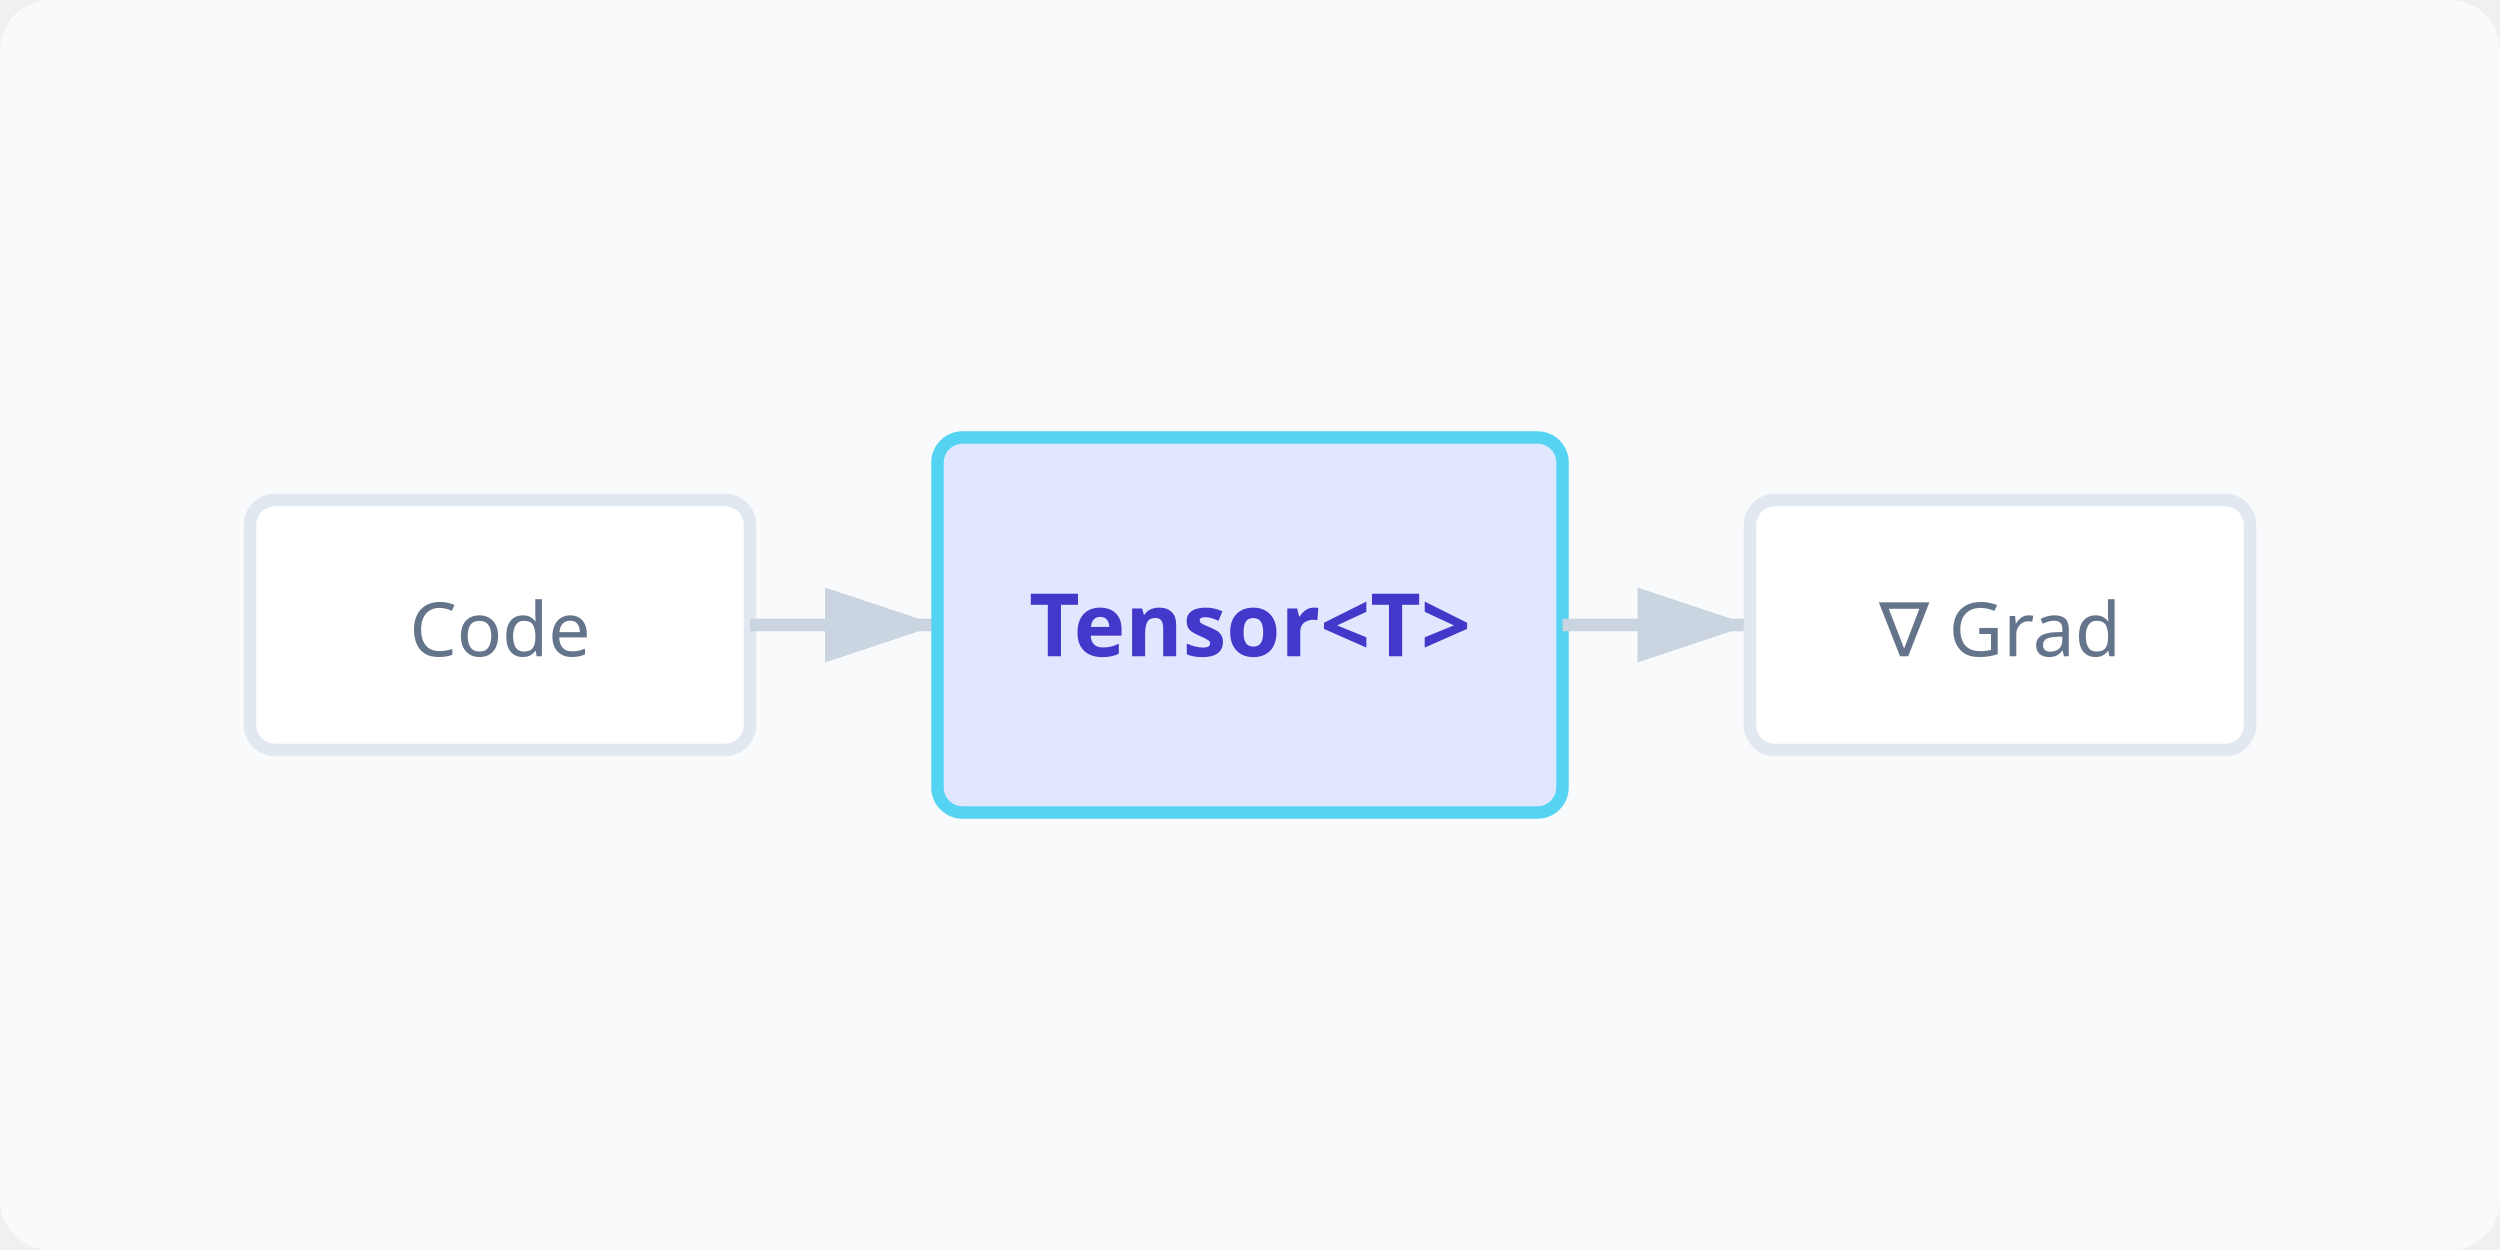
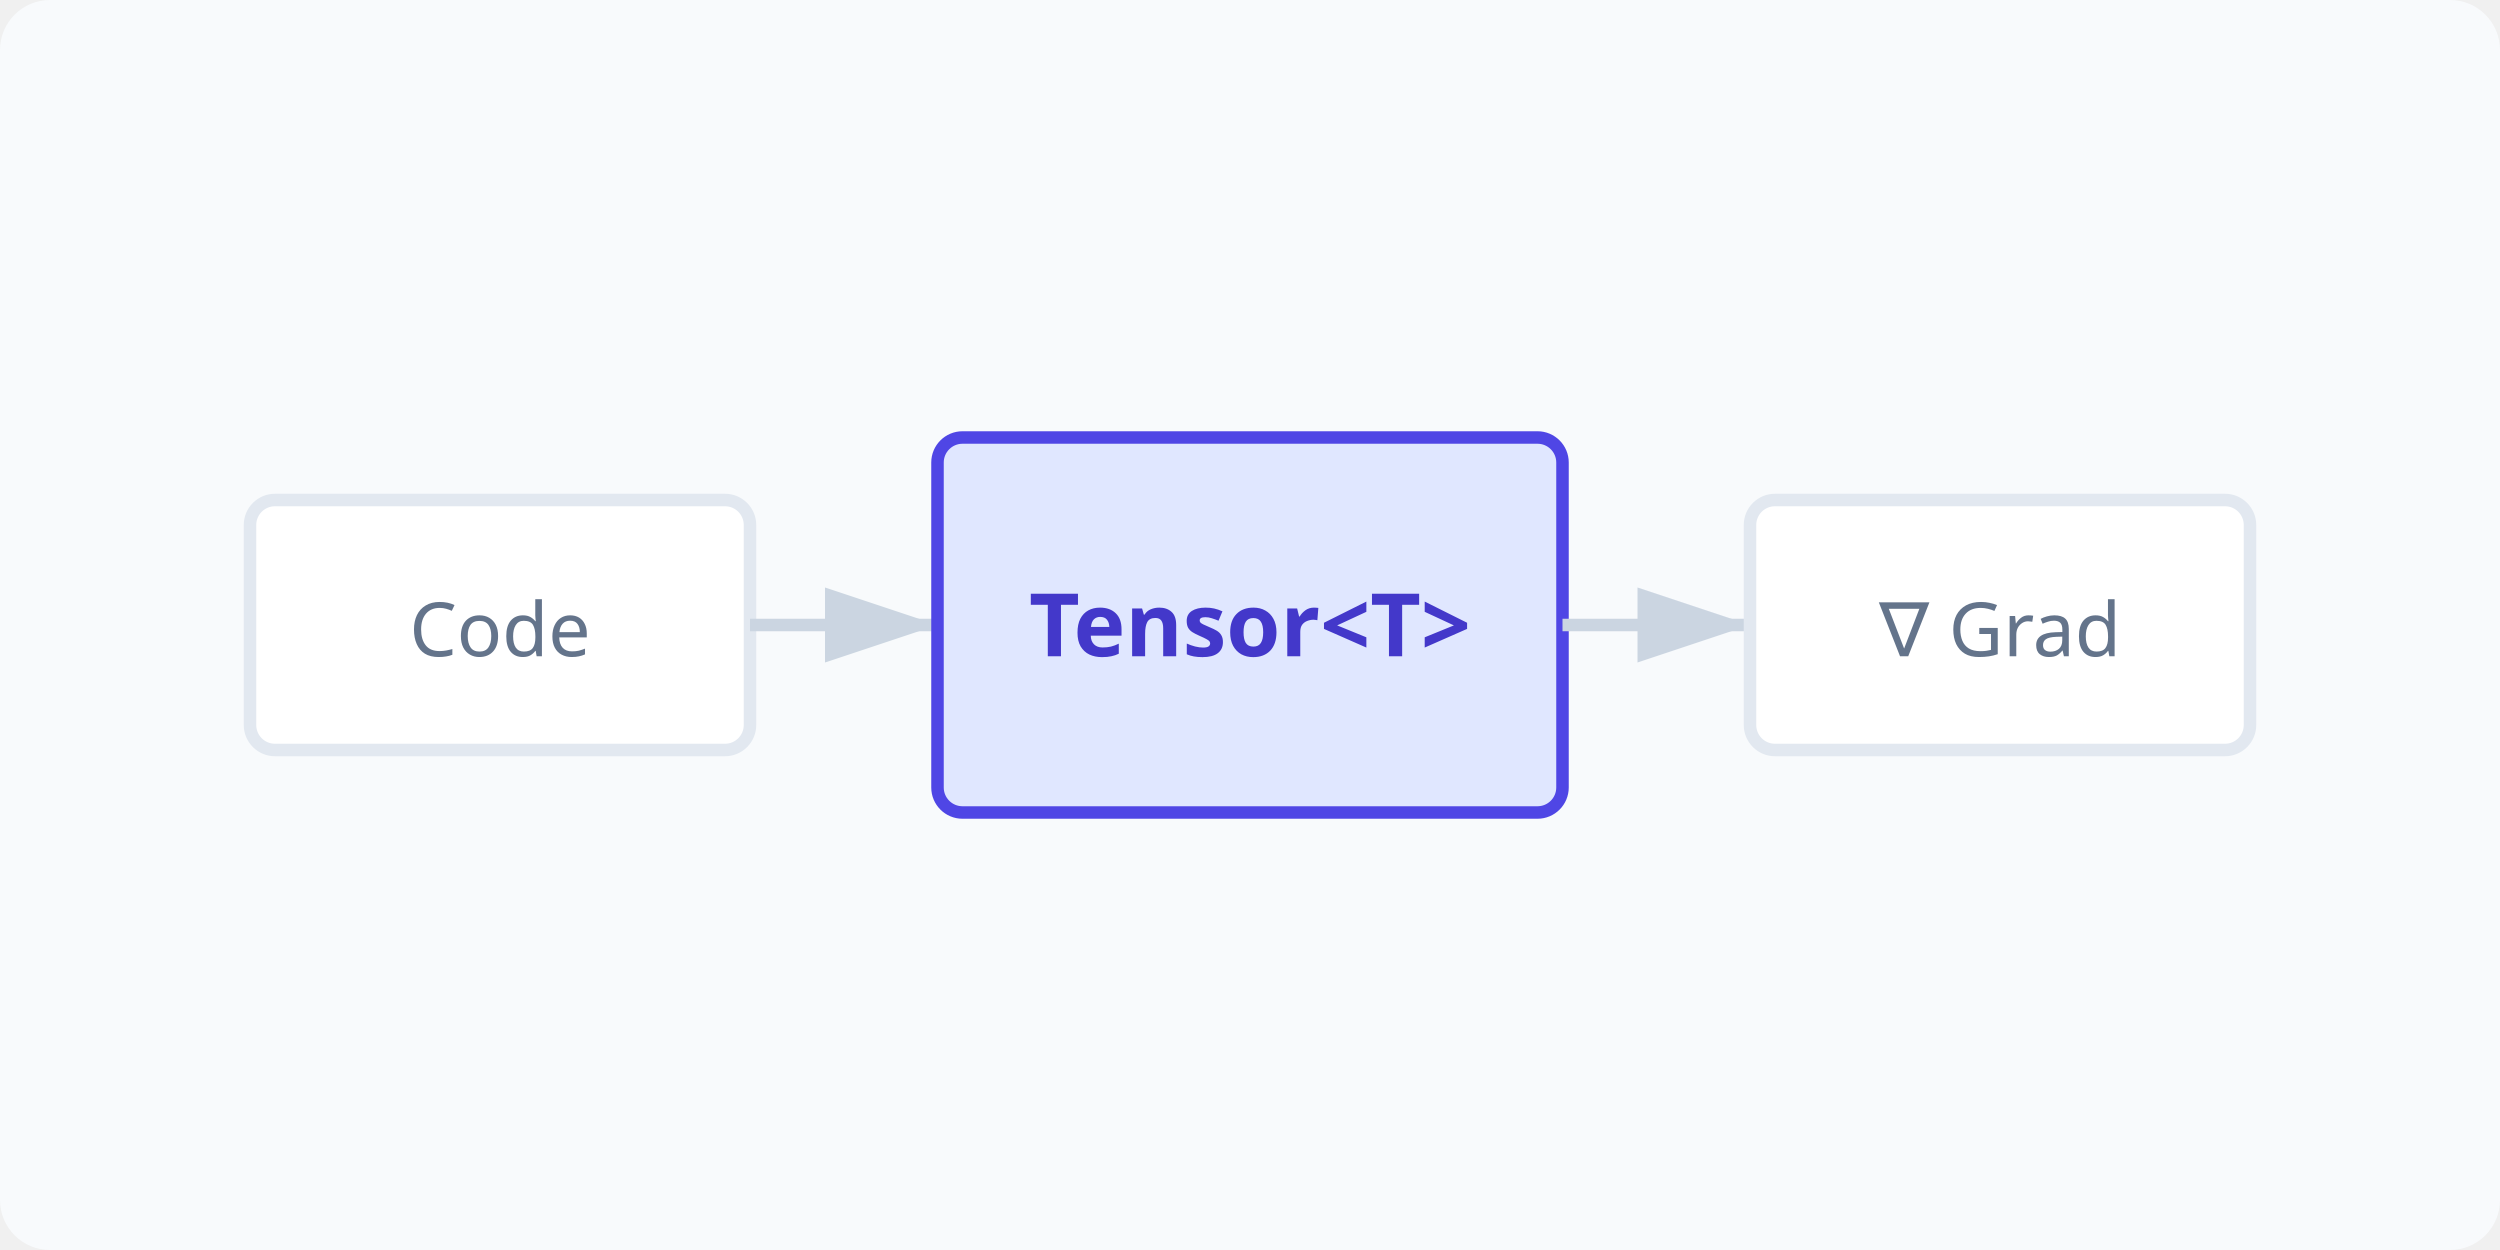
<svg xmlns="http://www.w3.org/2000/svg" viewBox="0 0 400 200">
  <rect width="400" height="200" fill="#f8fafc" rx="8" />
  <rect x="40" y="80" width="80" height="40" rx="4" fill="#fff" stroke="#e2e8f0" stroke-width="2" />
  <text x="80" y="105" font-family="sans-serif" font-size="12" text-anchor="middle" fill="#64748b">Code</text>
  <path d="M120 100 H150" stroke="#cbd5e1" stroke-width="2" marker-end="url(#arrow)" />
-   <rect x="150" y="70" width="100" height="60" rx="4" fill="#e0e7ff" stroke="#54d4f2" stroke-width="2" />
+   <rect x="150" y="70" width="100" height="60" rx="4" fill="#e0e7ff" stroke="#4f46e5" stroke-width="2" />
  <text x="200" y="105" font-family="sans-serif" font-size="14" font-weight="bold" text-anchor="middle" fill="#4338ca">Tensor&lt;T&gt;</text>
  <path d="M250 100 H280" stroke="#cbd5e1" stroke-width="2" marker-end="url(#arrow)" />
  <rect x="280" y="80" width="80" height="40" rx="4" fill="#fff" stroke="#e2e8f0" stroke-width="2" />
  <text x="320" y="105" font-family="sans-serif" font-size="12" text-anchor="middle" fill="#64748b">∇ Grad</text>
  <defs>
    <marker id="arrow" markerWidth="10" markerHeight="10" refX="9" refY="3" orient="auto">
      <path d="M0,0 L0,6 L9,3 z" fill="#cbd5e1" />
    </marker>
  </defs>
</svg>
